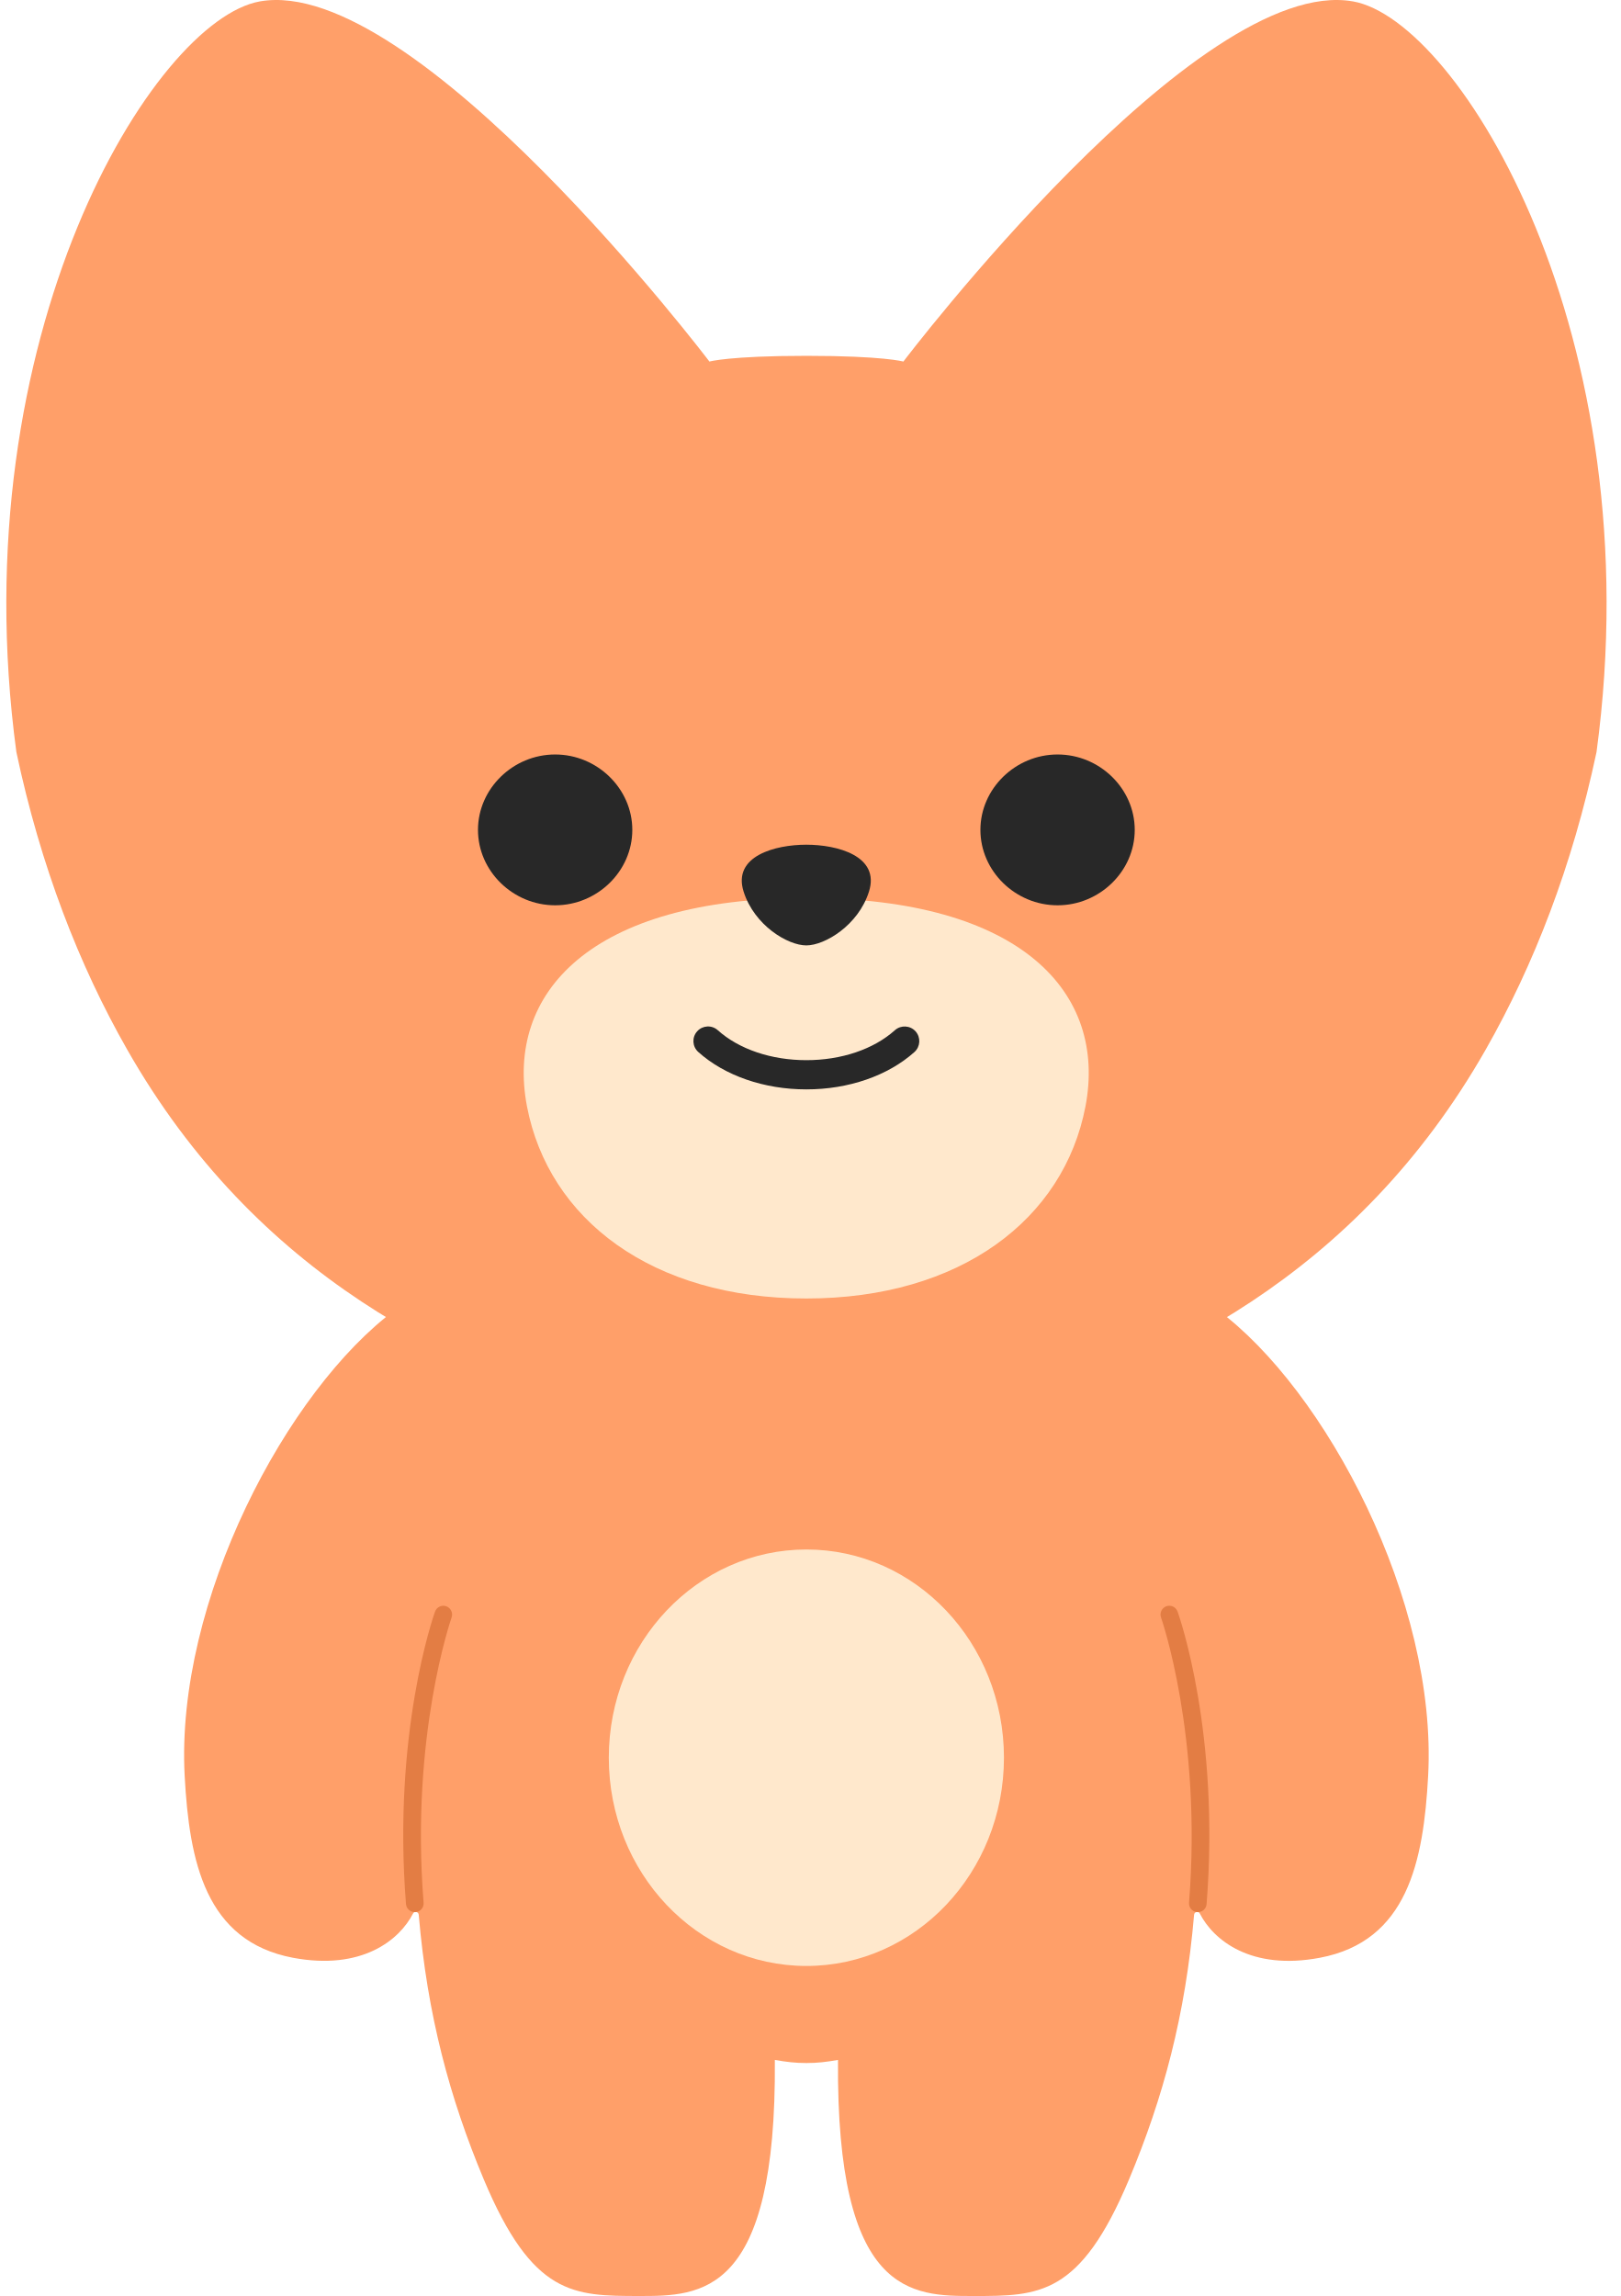
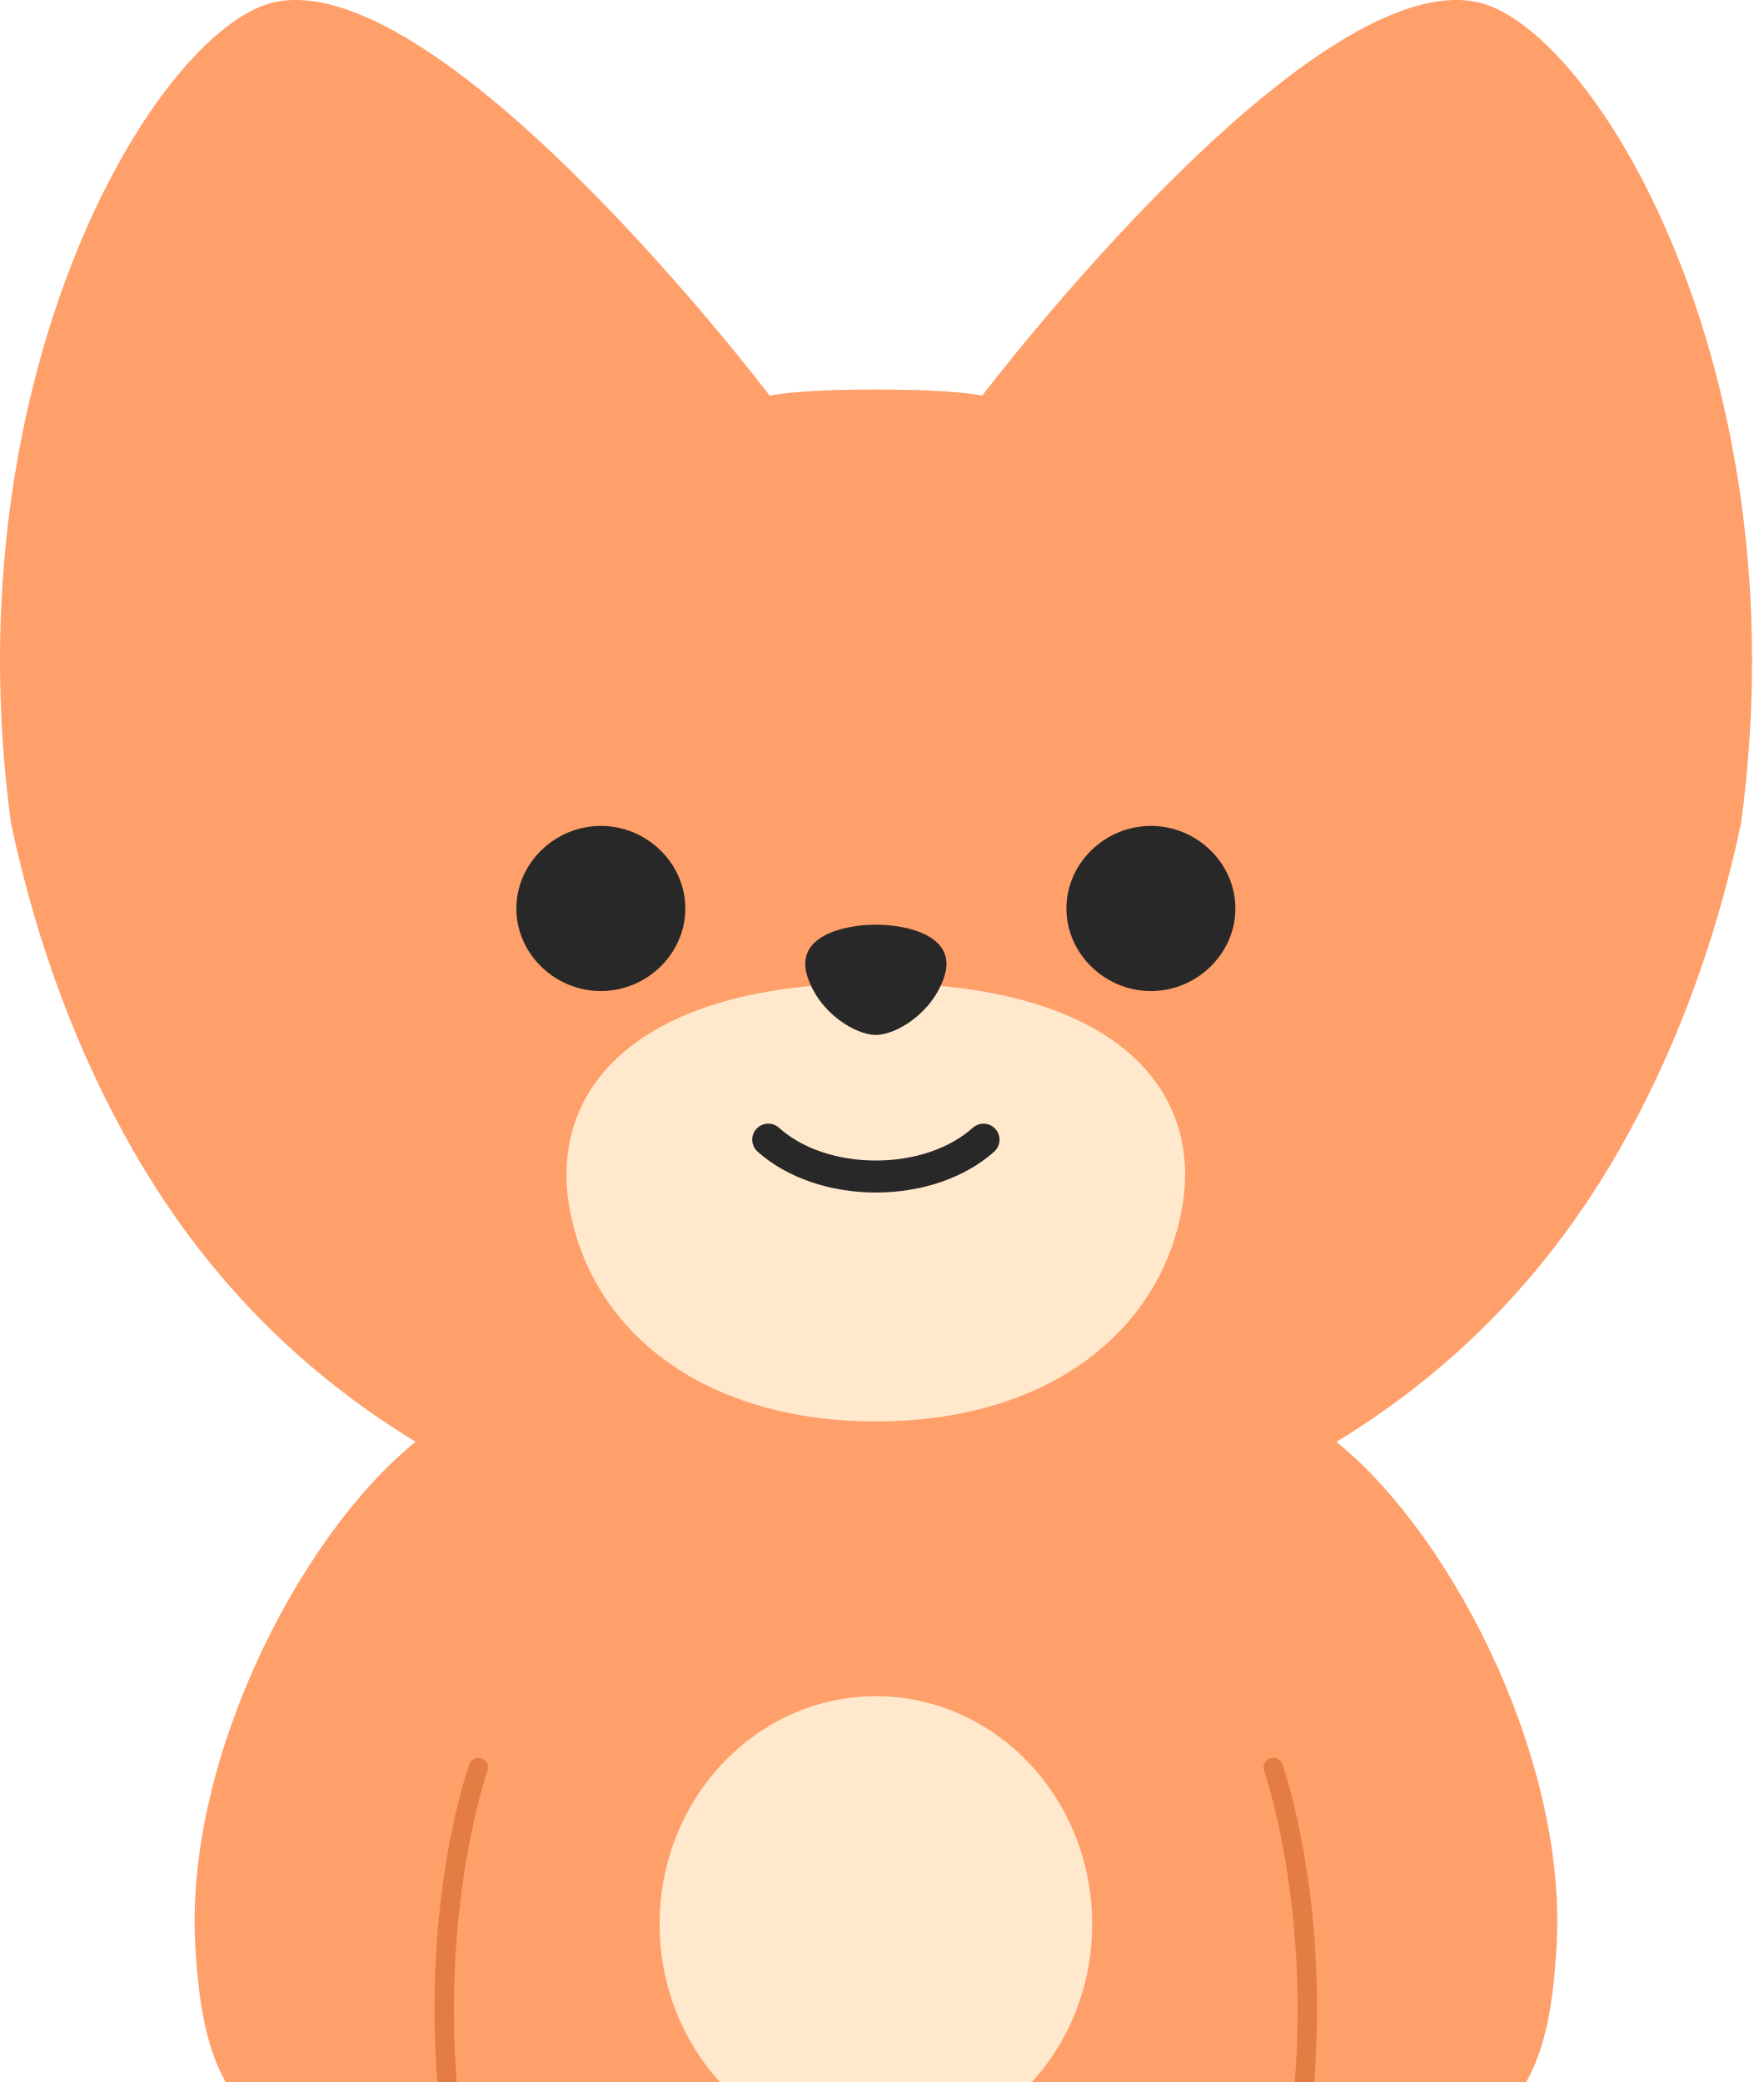
- <svg xmlns="http://www.w3.org/2000/svg" width="36" height="51" viewBox="0 0 36 51" fill="none">
-   <path d="M27.036 29.088H8.788C6.376 30.868 3.893 35.568 4.102 39.45C4.205 41.348 4.562 43.118 6.507 43.487C8.039 43.775 8.874 43.091 9.174 42.505C9.205 42.443 9.295 42.464 9.301 42.532C9.491 44.761 9.99 46.605 10.744 48.406C11.831 51 12.741 50.998 14.198 51C15.574 51 17.252 51 17.211 45.756C17.475 45.802 17.661 45.825 17.912 45.825C18.163 45.825 18.349 45.802 18.614 45.756C18.572 51 20.251 51.001 21.626 51C23.082 51 23.992 51 25.08 48.406C25.835 46.605 26.333 44.761 26.523 42.532C26.529 42.464 26.62 42.443 26.651 42.505C26.95 43.091 27.786 43.777 29.317 43.487C31.263 43.12 31.619 41.348 31.722 39.45C31.932 35.568 29.449 30.868 27.036 29.088Z" fill="#FF9F69" />
-   <path d="M17.912 43.669C20.335 43.669 22.3 41.598 22.3 39.043C22.3 36.489 20.335 34.418 17.912 34.418C15.488 34.418 13.523 36.489 13.523 39.043C13.523 41.598 15.488 43.669 17.912 43.669Z" fill="#FFE8CC" />
-   <path d="M9.212 42.473C9.112 42.473 9.026 42.395 9.018 42.294C8.717 38.502 9.624 35.906 9.663 35.798C9.699 35.696 9.811 35.644 9.912 35.679C10.014 35.716 10.067 35.828 10.031 35.929C10.022 35.955 9.113 38.561 9.409 42.264C9.418 42.372 9.337 42.465 9.229 42.473C9.224 42.473 9.219 42.473 9.214 42.473H9.212Z" fill="#E37D44" />
-   <path d="M26.606 42.473C26.606 42.473 26.596 42.473 26.59 42.473C26.482 42.464 26.403 42.37 26.411 42.264C26.706 38.561 25.798 35.955 25.789 35.929C25.752 35.828 25.806 35.716 25.907 35.679C26.009 35.643 26.121 35.696 26.157 35.798C26.196 35.906 27.103 38.502 26.801 42.294C26.794 42.397 26.708 42.473 26.607 42.473H26.606Z" fill="#E37D44" />
-   <path d="M30.051 0.031C26.6 -0.579 20.066 8.031 20.066 8.031C20.066 8.031 19.624 7.904 17.912 7.904C16.199 7.904 15.758 8.031 15.758 8.031C15.758 8.031 9.224 -0.579 5.773 0.031C3.419 0.447 -0.888 7.449 0.364 16.707C0.903 19.246 1.755 21.435 2.821 23.307C5.689 28.348 10.092 30.452 14.019 31.546C15.368 31.92 16.759 32.102 17.913 32.115C19.069 32.102 20.459 31.922 21.807 31.546C25.734 30.453 30.135 28.35 33.005 23.307C34.069 21.435 34.923 19.246 35.462 16.707C36.714 7.449 32.409 0.447 30.053 0.031H30.051Z" fill="#FF9F69" />
-   <path d="M17.909 28.843C21.335 28.843 23.632 27.083 24.111 24.574C24.591 22.064 22.705 19.947 17.909 19.947C13.112 19.947 11.226 22.064 11.705 24.574C12.185 27.083 14.481 28.843 17.909 28.843Z" fill="#FFE8CC" />
-   <path d="M12.331 20.109C13.267 20.109 14.045 19.351 14.045 18.434C14.045 17.517 13.265 16.759 12.331 16.759C11.397 16.759 10.617 17.517 10.617 18.434C10.617 19.351 11.397 20.109 12.331 20.109Z" fill="#282828" />
-   <path d="M23.491 20.109C22.556 20.109 21.777 19.351 21.777 18.434C21.777 17.517 22.557 16.759 23.491 16.759C24.426 16.759 25.205 17.517 25.205 18.434C25.205 19.351 24.426 20.109 23.491 20.109Z" fill="#282828" />
-   <path d="M17.91 18.763C17.224 18.763 16.267 19.012 16.517 19.804C16.755 20.558 17.501 21 17.91 21C18.318 21 19.065 20.557 19.302 19.804C19.552 19.012 18.596 18.763 17.91 18.763Z" fill="#282828" />
-   <path d="M17.911 24.198C16.975 24.198 16.099 23.895 15.511 23.368C15.377 23.248 15.365 23.043 15.485 22.909C15.605 22.775 15.81 22.763 15.944 22.884C16.416 23.307 17.133 23.549 17.911 23.549C18.689 23.549 19.405 23.307 19.877 22.884C20.011 22.764 20.217 22.776 20.337 22.909C20.456 23.043 20.445 23.248 20.312 23.368C19.722 23.896 18.848 24.198 17.912 24.198H17.911Z" fill="#282828" />
+ <svg xmlns="http://www.w3.org/2000/svg" width="94" height="111" viewBox="0 0 94 111" fill="none">
+   <path d="M70.672 76.429H22.722C16.382 81.104 9.857 93.452 10.408 103.654C10.678 108.64 11.615 113.292 16.727 114.259C20.752 115.018 22.947 113.22 23.734 111.679C23.816 111.518 24.052 111.573 24.069 111.75C24.568 117.608 25.878 122.451 27.861 127.185C30.717 133.999 33.107 133.996 36.937 133.999C40.552 133.999 44.963 133.999 44.853 120.223C45.548 120.342 46.037 120.404 46.697 120.404C47.357 120.404 47.846 120.342 48.54 120.223C48.431 133.999 52.842 134.003 56.456 133.999C60.283 133.999 62.673 133.999 65.532 127.185C67.515 122.451 68.825 117.608 69.324 111.75C69.338 111.573 69.577 111.518 69.659 111.679C70.446 113.22 72.641 115.021 76.666 114.259C81.779 113.295 82.716 108.64 82.986 103.654C83.536 93.452 77.012 81.104 70.672 76.429Z" fill="#FF9F69" />
+   <path d="M46.695 114.737C53.063 114.737 58.226 109.296 58.226 102.584C58.226 95.872 53.063 90.431 46.695 90.431C40.327 90.431 35.164 95.872 35.164 102.584C35.164 109.296 40.327 114.737 46.695 114.737Z" fill="#FFE8CC" />
+   <path d="M23.835 111.597C23.572 111.597 23.346 111.391 23.326 111.125C22.532 101.162 24.916 94.341 25.018 94.057C25.114 93.79 25.408 93.654 25.675 93.746C25.942 93.842 26.082 94.136 25.986 94.402C25.962 94.471 23.575 101.316 24.351 111.046C24.375 111.33 24.163 111.576 23.88 111.597C23.866 111.597 23.852 111.597 23.838 111.597H23.835Z" fill="#E37D44" />
+   <path d="M69.537 111.596C69.537 111.596 69.51 111.596 69.496 111.596C69.212 111.572 69.004 111.326 69.024 111.046C69.8 101.316 67.413 94.471 67.389 94.402C67.294 94.135 67.434 93.842 67.701 93.746C67.967 93.65 68.261 93.79 68.357 94.057C68.46 94.341 70.843 101.162 70.05 111.125C70.029 111.395 69.804 111.596 69.54 111.596H69.537Z" fill="#E37D44" />
+   <path d="M78.596 0.081C69.528 -1.522 52.358 21.1 52.358 21.1C52.358 21.1 51.198 20.768 46.698 20.768C42.198 20.768 41.038 21.1 41.038 21.1C41.038 21.1 23.869 -1.522 14.8 0.081C8.614 1.175 -2.702 19.572 0.588 43.896C2.003 50.567 4.243 56.319 7.044 61.237C14.581 74.484 26.149 80.01 36.47 82.885C40.013 83.869 43.668 84.347 46.702 84.382C49.738 84.347 53.39 83.872 56.933 82.885C67.253 80.014 78.819 74.487 86.359 61.237C89.156 56.319 91.4 50.567 92.815 43.896C96.105 19.572 84.793 1.175 78.603 0.081H78.596Z" fill="#FF9F69" />
+   <path d="M46.69 75.783C55.694 75.783 61.73 71.159 62.988 64.566C64.25 57.973 59.295 52.409 46.69 52.409C34.086 52.409 29.131 57.973 30.389 64.566C31.651 71.159 37.683 75.783 46.69 75.783Z" fill="#FFE8CC" />
+   <path d="M32.031 52.837C34.49 52.837 36.535 50.844 36.535 48.435C36.535 46.025 34.486 44.033 32.031 44.033C29.576 44.033 27.527 46.025 27.527 48.435C27.527 50.844 29.576 52.837 32.031 52.837Z" fill="#282828" />
+   <path d="M61.355 52.837C58.897 52.837 56.852 50.844 56.852 48.435C56.852 46.025 58.9 44.033 61.355 44.033C63.81 44.033 65.859 46.025 65.859 48.435C65.859 50.844 63.81 52.837 61.355 52.837Z" fill="#282828" />
+   <path d="M46.692 49.299C44.889 49.299 42.376 49.952 43.033 52.033C43.658 54.016 45.618 55.178 46.692 55.178C47.765 55.178 49.728 54.012 50.351 52.033C51.007 49.952 48.494 49.299 46.692 49.299Z" fill="#282828" />
+   <path d="M46.693 63.578C44.234 63.578 41.933 62.782 40.387 61.398C40.035 61.083 40.004 60.543 40.319 60.191C40.633 59.839 41.174 59.808 41.526 60.126C42.764 61.237 44.648 61.873 46.693 61.873C48.738 61.873 50.619 61.237 51.86 60.126C52.212 59.812 52.753 59.843 53.067 60.191C53.382 60.543 53.351 61.083 53.002 61.398C51.453 62.785 49.155 63.578 46.696 63.578H46.693Z" fill="#282828" />
</svg>
